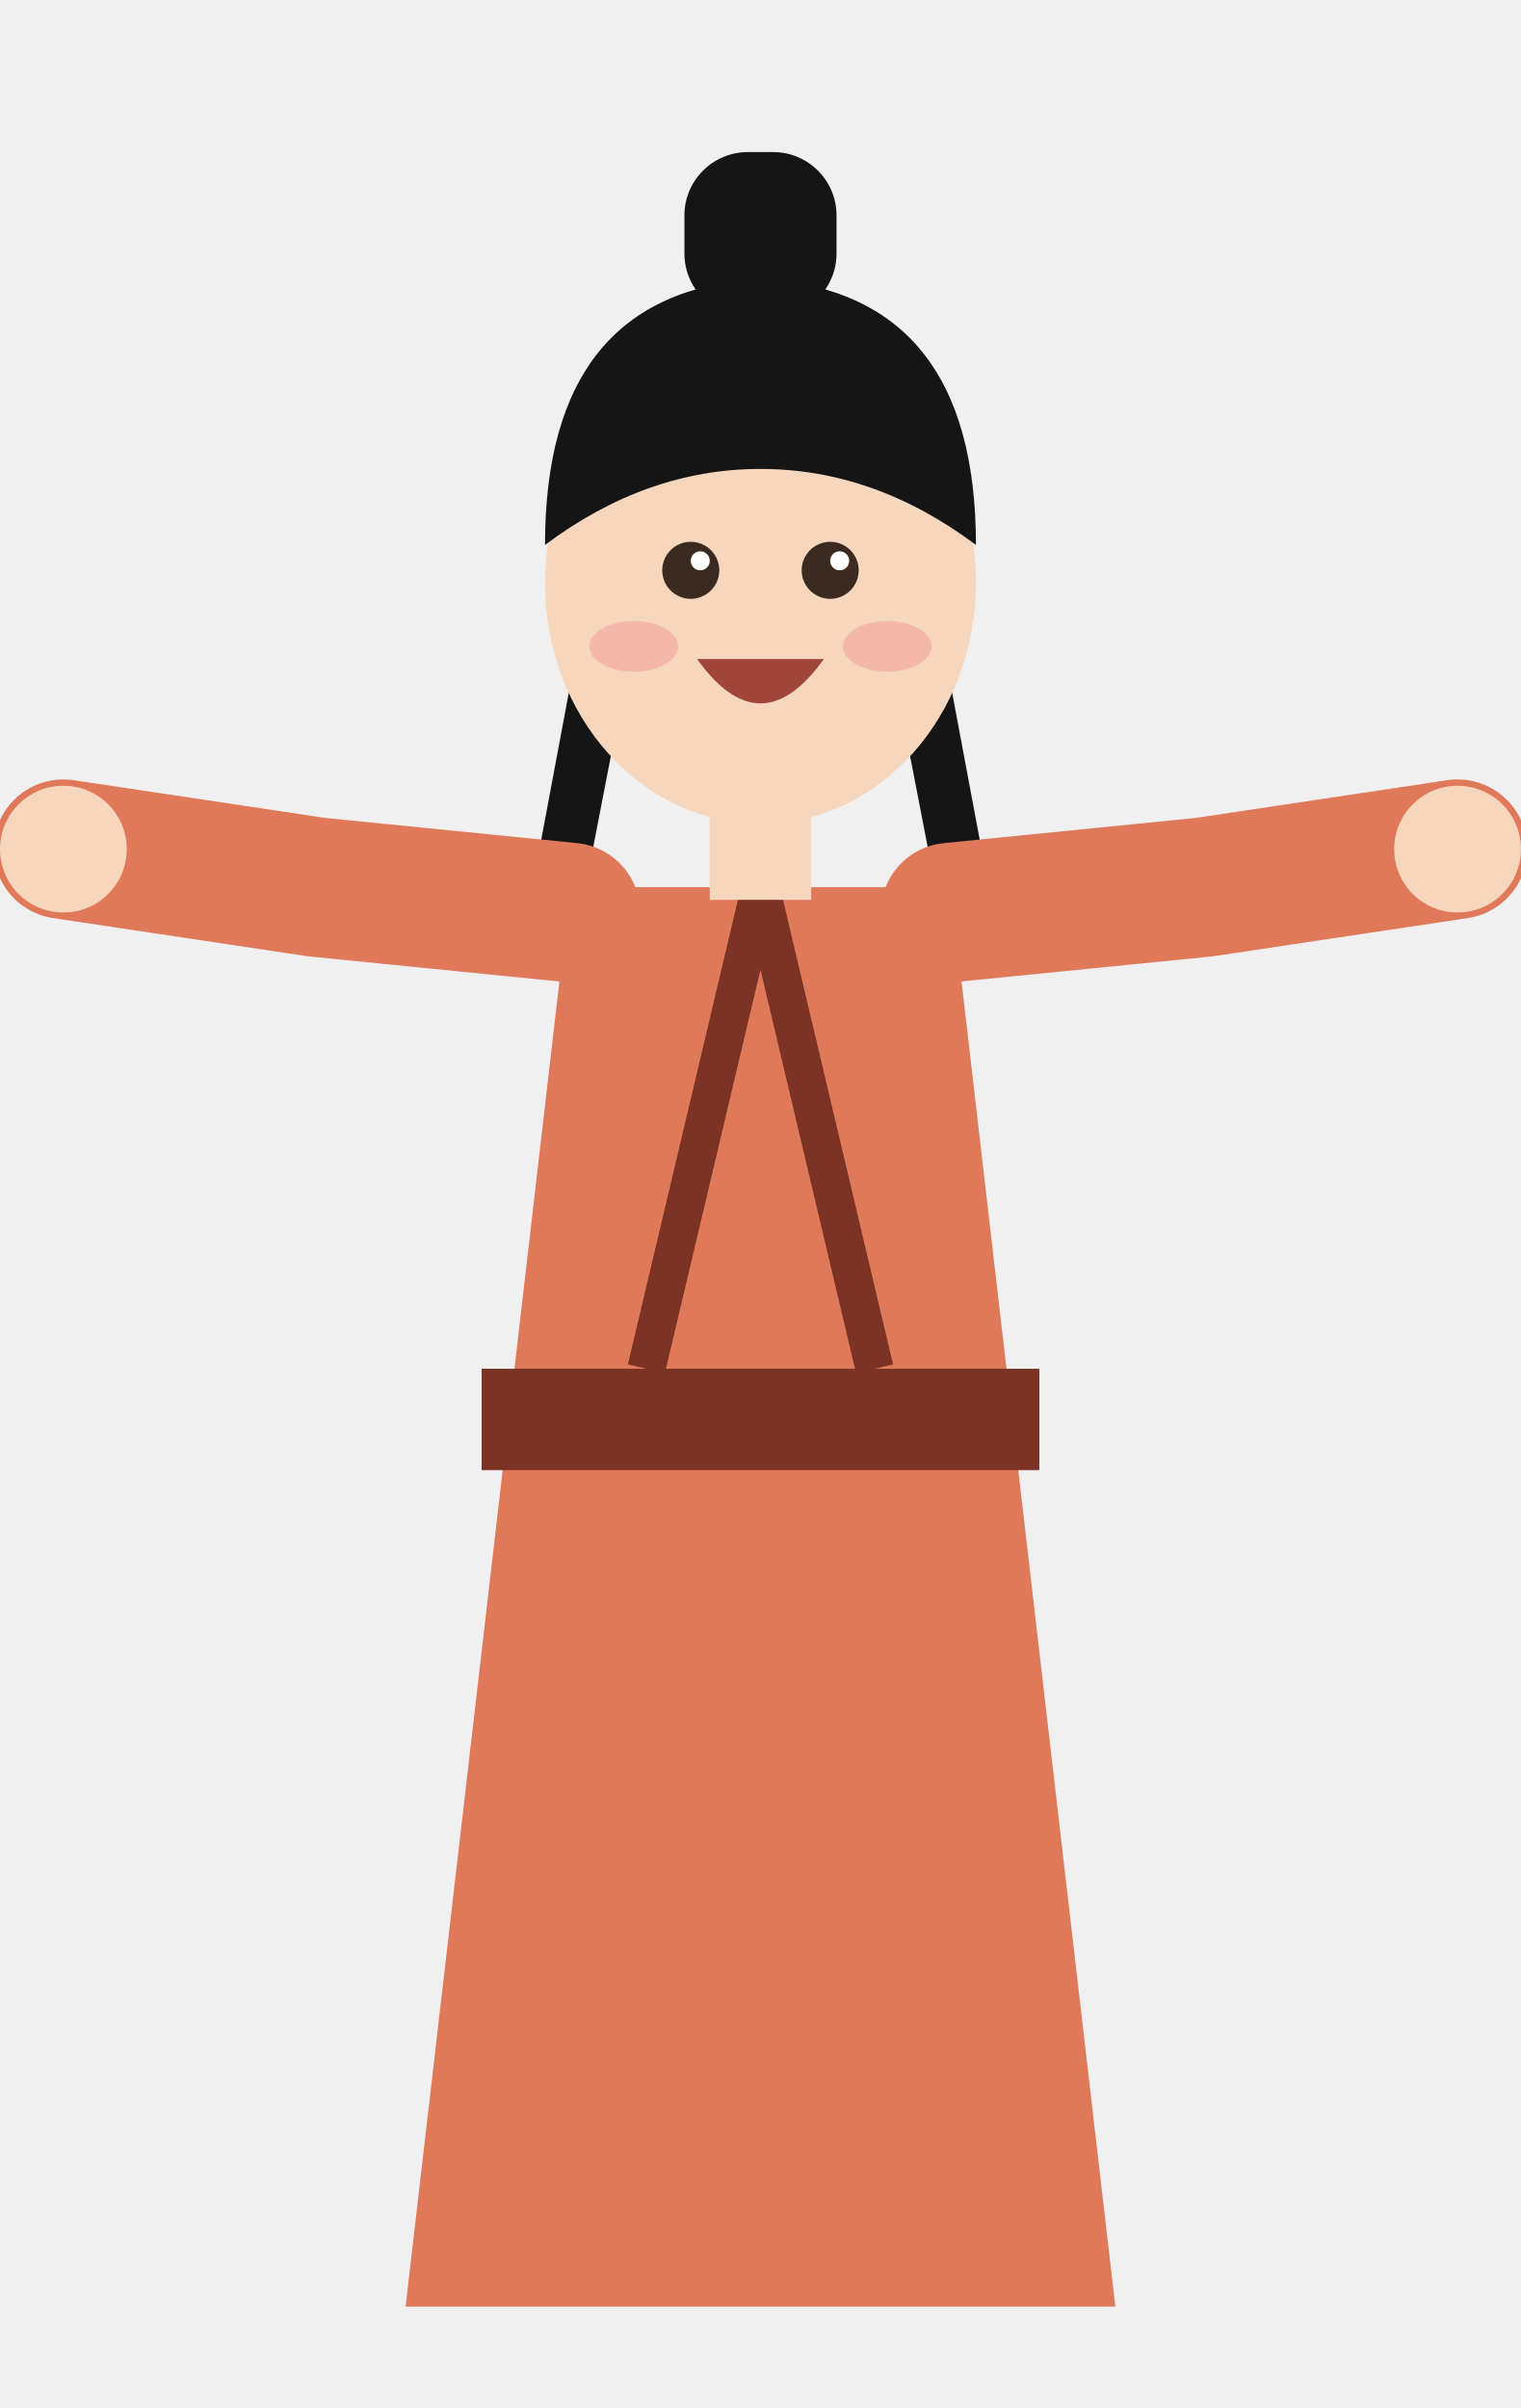
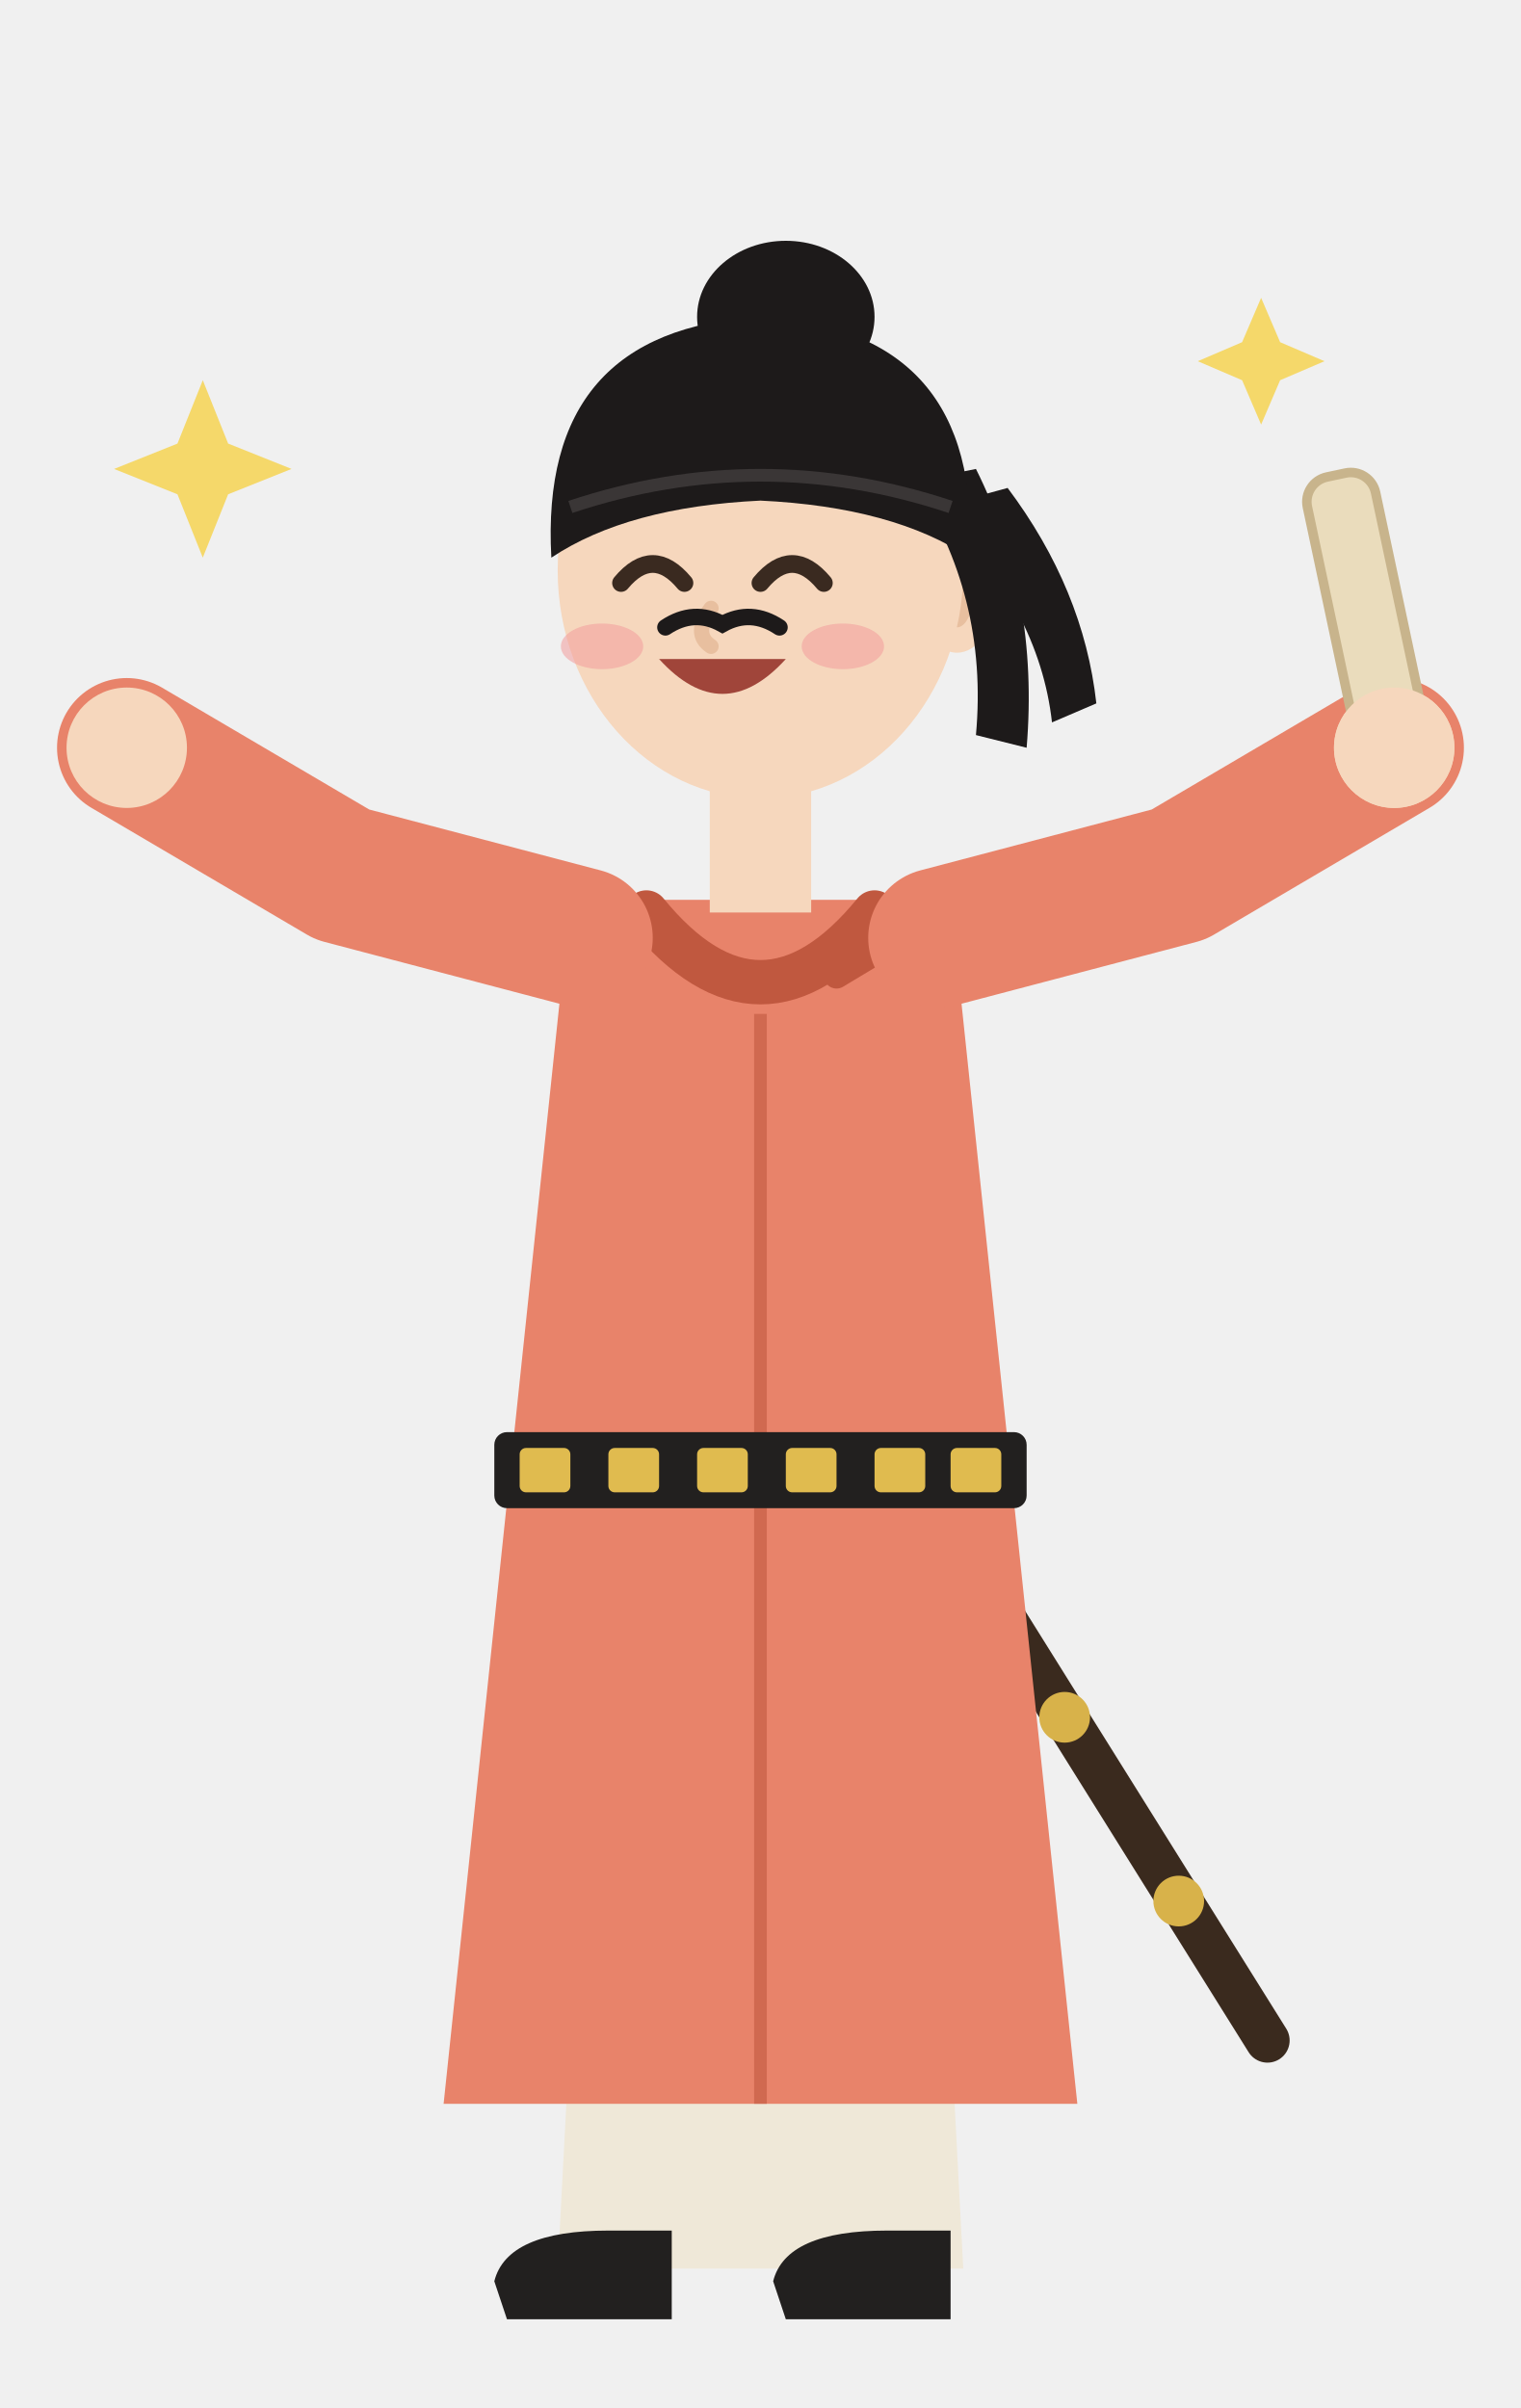
<svg xmlns="http://www.w3.org/2000/svg" width="240" height="380" viewBox="0 -20 240 380">
-   <path d="M96 56 l-12 64 l8 2 l12 -62 z M144 56 l12 64 l-8 2 l-12 -62 z" fill="#151515" />
-   <path d="M90 120 L150 120 L176 344 L64 344 Z" fill="#e0785a" />
-   <path d="M120 120 L102 196 M120 120 L138 196" stroke="#7a3324" stroke-width="6" fill="none" />
-   <rect x="76" y="196" width="88" height="16" fill="#7a3324" />
-   <rect x="112" y="100" width="16" height="22" fill="#f6d7bd" />
-   <ellipse cx="120" cy="72" rx="34" ry="38" fill="#f6d7bd" />
-   <path d="M88 60 q4 -28 32 -30 q28 2 32 30 q-16 -8 -32 -8 q-16 0 -32 8 z" fill="#2b2118" />
-   <path d="M86 66 q0 -40 34 -42 q34 2 34 42 q-16 -12 -34 -12 q-18 0 -34 12 z" fill="#151515" />
-   <rect x="108" y="4" width="24" height="26" rx="10" fill="#151515" />
-   <circle cx="109" cy="70" r="4.5" fill="#3a2a20" />
-   <circle cx="131" cy="70" r="4.5" fill="#3a2a20" />
-   <circle cx="110.5" cy="68.5" r="1.5" fill="#fff" />
-   <circle cx="132.5" cy="68.5" r="1.5" fill="#fff" />
-   <path d="M110 84 q10 14 20 0 z" fill="#a0453a" />
-   <ellipse cx="100" cy="82" rx="7" ry="4" fill="#f29c9c" opacity=".55" />
-   <ellipse cx="140" cy="82" rx="7" ry="4" fill="#f29c9c" opacity=".55" />
-   <polyline points="90,124 50,120 10,114" fill="none" stroke="#e0785a" stroke-width="22" stroke-linecap="round" stroke-linejoin="round" />
-   <circle cx="10" cy="114" r="10" fill="#f6d7bd" />
-   <polyline points="150,124 190,120 230,114" fill="none" stroke="#e0785a" stroke-width="22" stroke-linecap="round" stroke-linejoin="round" />
-   <circle cx="230" cy="114" r="10" fill="#f6d7bd" />
+   <path d="M90 300 L88 338 L152 338 L150 300 Z" fill="#efe8d8" />
+   <path d="M78 340 q2 -8 18 -8 h10 v14 h-26 z M122 340 q2 -8 18 -8 h10 v14 h-26 z" fill="#22201f" />
+   <path d="M150 222 L200 302" stroke="#3a2a1e" stroke-width="7" stroke-linecap="round" />
+   <path d="M150 222 l-8 -12" stroke="#d8b24a" stroke-width="6" stroke-linecap="round" />
+   <circle cx="168" cy="251" r="4" fill="#d8b24a" />
+   <circle cx="186" cy="280" r="4" fill="#d8b24a" />
+   <path d="M90 122 L150 122 L170 312 L70 312 Z" fill="#e8836a" />
+   <path d="M120 140 V312" stroke="#c0583f" stroke-width="2" opacity=".6" />
+   <path d="M102 124 Q120 146 138 124" stroke="#c0583f" stroke-width="7" fill="none" stroke-linecap="round" />
+   <path d="M132 134 l10 -6" stroke="#c0583f" stroke-width="4" stroke-linecap="round" />
+   <rect x="78" y="206" width="84" height="12" rx="2" fill="#22201f" />
+   <rect x="82" y="208.5" width="8" height="7" rx="1" fill="#e0bb4f" />
+   <rect x="96" y="208.5" width="8" height="7" rx="1" fill="#e0bb4f" />
+   <rect x="110" y="208.5" width="8" height="7" rx="1" fill="#e0bb4f" />
+   <rect x="124" y="208.5" width="8" height="7" rx="1" fill="#e0bb4f" />
+   <rect x="138" y="208.5" width="8" height="7" rx="1" fill="#e0bb4f" />
+   <rect x="150" y="208.5" width="8" height="7" rx="1" fill="#e0bb4f" />
+   <rect x="112" y="100" width="16" height="24" fill="#f6d7bd" />
+   <ellipse cx="151" cy="74" rx="6" ry="9" fill="#f6d7bd" />
+   <ellipse cx="151" cy="74" rx="2.5" ry="5" fill="#e8bf9f" />
+   <ellipse cx="120" cy="70" rx="32" ry="36" fill="#f6d7bd" />
+   <path d="M112.2 76 q-3 4 0 6" fill="none" stroke="#e8bf9f" stroke-width="2.4" stroke-linecap="round" />
+   <path d="M98 72 q5 -6 10 0" fill="none" stroke="#3a2a20" stroke-width="2.8" stroke-linecap="round" />
+   <path d="M120 72 q5 -6 10 0" fill="none" stroke="#3a2a20" stroke-width="2.8" stroke-linecap="round" />
+   <path d="M97 56 L109 56" stroke="#1d1a1a" stroke-width="2.6" stroke-linecap="round" />
+   <path d="M119 56 L131 56" stroke="#1d1a1a" stroke-width="2.6" stroke-linecap="round" />
+   <path d="M104 84 q10 11 20 0 z" fill="#a0453a" />
+   <path d="M105 79 q4.5 -3 9 -0.5 q4.5 -2.5 9 0.5" fill="none" stroke="#1d1a1a" stroke-width="2.6" stroke-linecap="round" />
+   <ellipse cx="95" cy="82" rx="6.5" ry="3.6" fill="#f29c9c" opacity="0.55" />
+   <ellipse cx="133" cy="82" rx="6.5" ry="3.6" fill="#f29c9c" opacity="0.55" />
+   <path d="M144 56 q12 18 10 40 l8 2 q2 -24 -8 -44 z" fill="#1d1a1a" />
+   <path d="M148 60 q16 16 18 34 l7 -3 q-2 -18 -14 -34 z" fill="#1d1a1a" />
+   <path d="M87 68 q-2 -36 33 -38 q35 2 33 38 q-12 -8 -33 -9 q-21 1 -33 9 z" fill="#1d1a1a" />
+   <ellipse cx="124" cy="30" rx="14" ry="12" fill="#1d1a1a" />
+   <path d="M90 60 q30 -10 60 0" stroke="#3a3636" stroke-width="2" fill="none" />
+   <polyline points="92,128 54,118 20,98" fill="none" stroke="#e8836a" stroke-width="22" stroke-linecap="round" stroke-linejoin="round" />
+   <circle cx="20" cy="98" r="9.5" fill="#f6d7bd" />
+   <polyline points="148,128 186,118 220,98" fill="none" stroke="#e8836a" stroke-width="22" stroke-linecap="round" stroke-linejoin="round" />
+   <circle cx="220" cy="98" r="9.5" fill="#f6d7bd" />
+   <g transform="rotate(-12 220 98)">
+     <rect x="214.5" y="54" width="11" height="50" rx="4" fill="#eadcbc" />
+     <rect x="214.5" y="54" width="11" height="50" rx="4" fill="none" stroke="#c8b48c" stroke-width="1.5" />
+   </g>
+   <circle cx="220" cy="98" r="9.5" fill="#f6d7bd" />
+   <path d="M28 50 l4 -10 l4 10 l10 4 l-10 4 l-4 10 l-4 -10 l-10 -4 z" fill="#f5d86a" />
+   <path d="M196 34 l3 -7 l3 7 l7 3 l-7 3 l-3 7 l-3 -7 l-7 -3 z" fill="#f5d86a" />
</svg>
